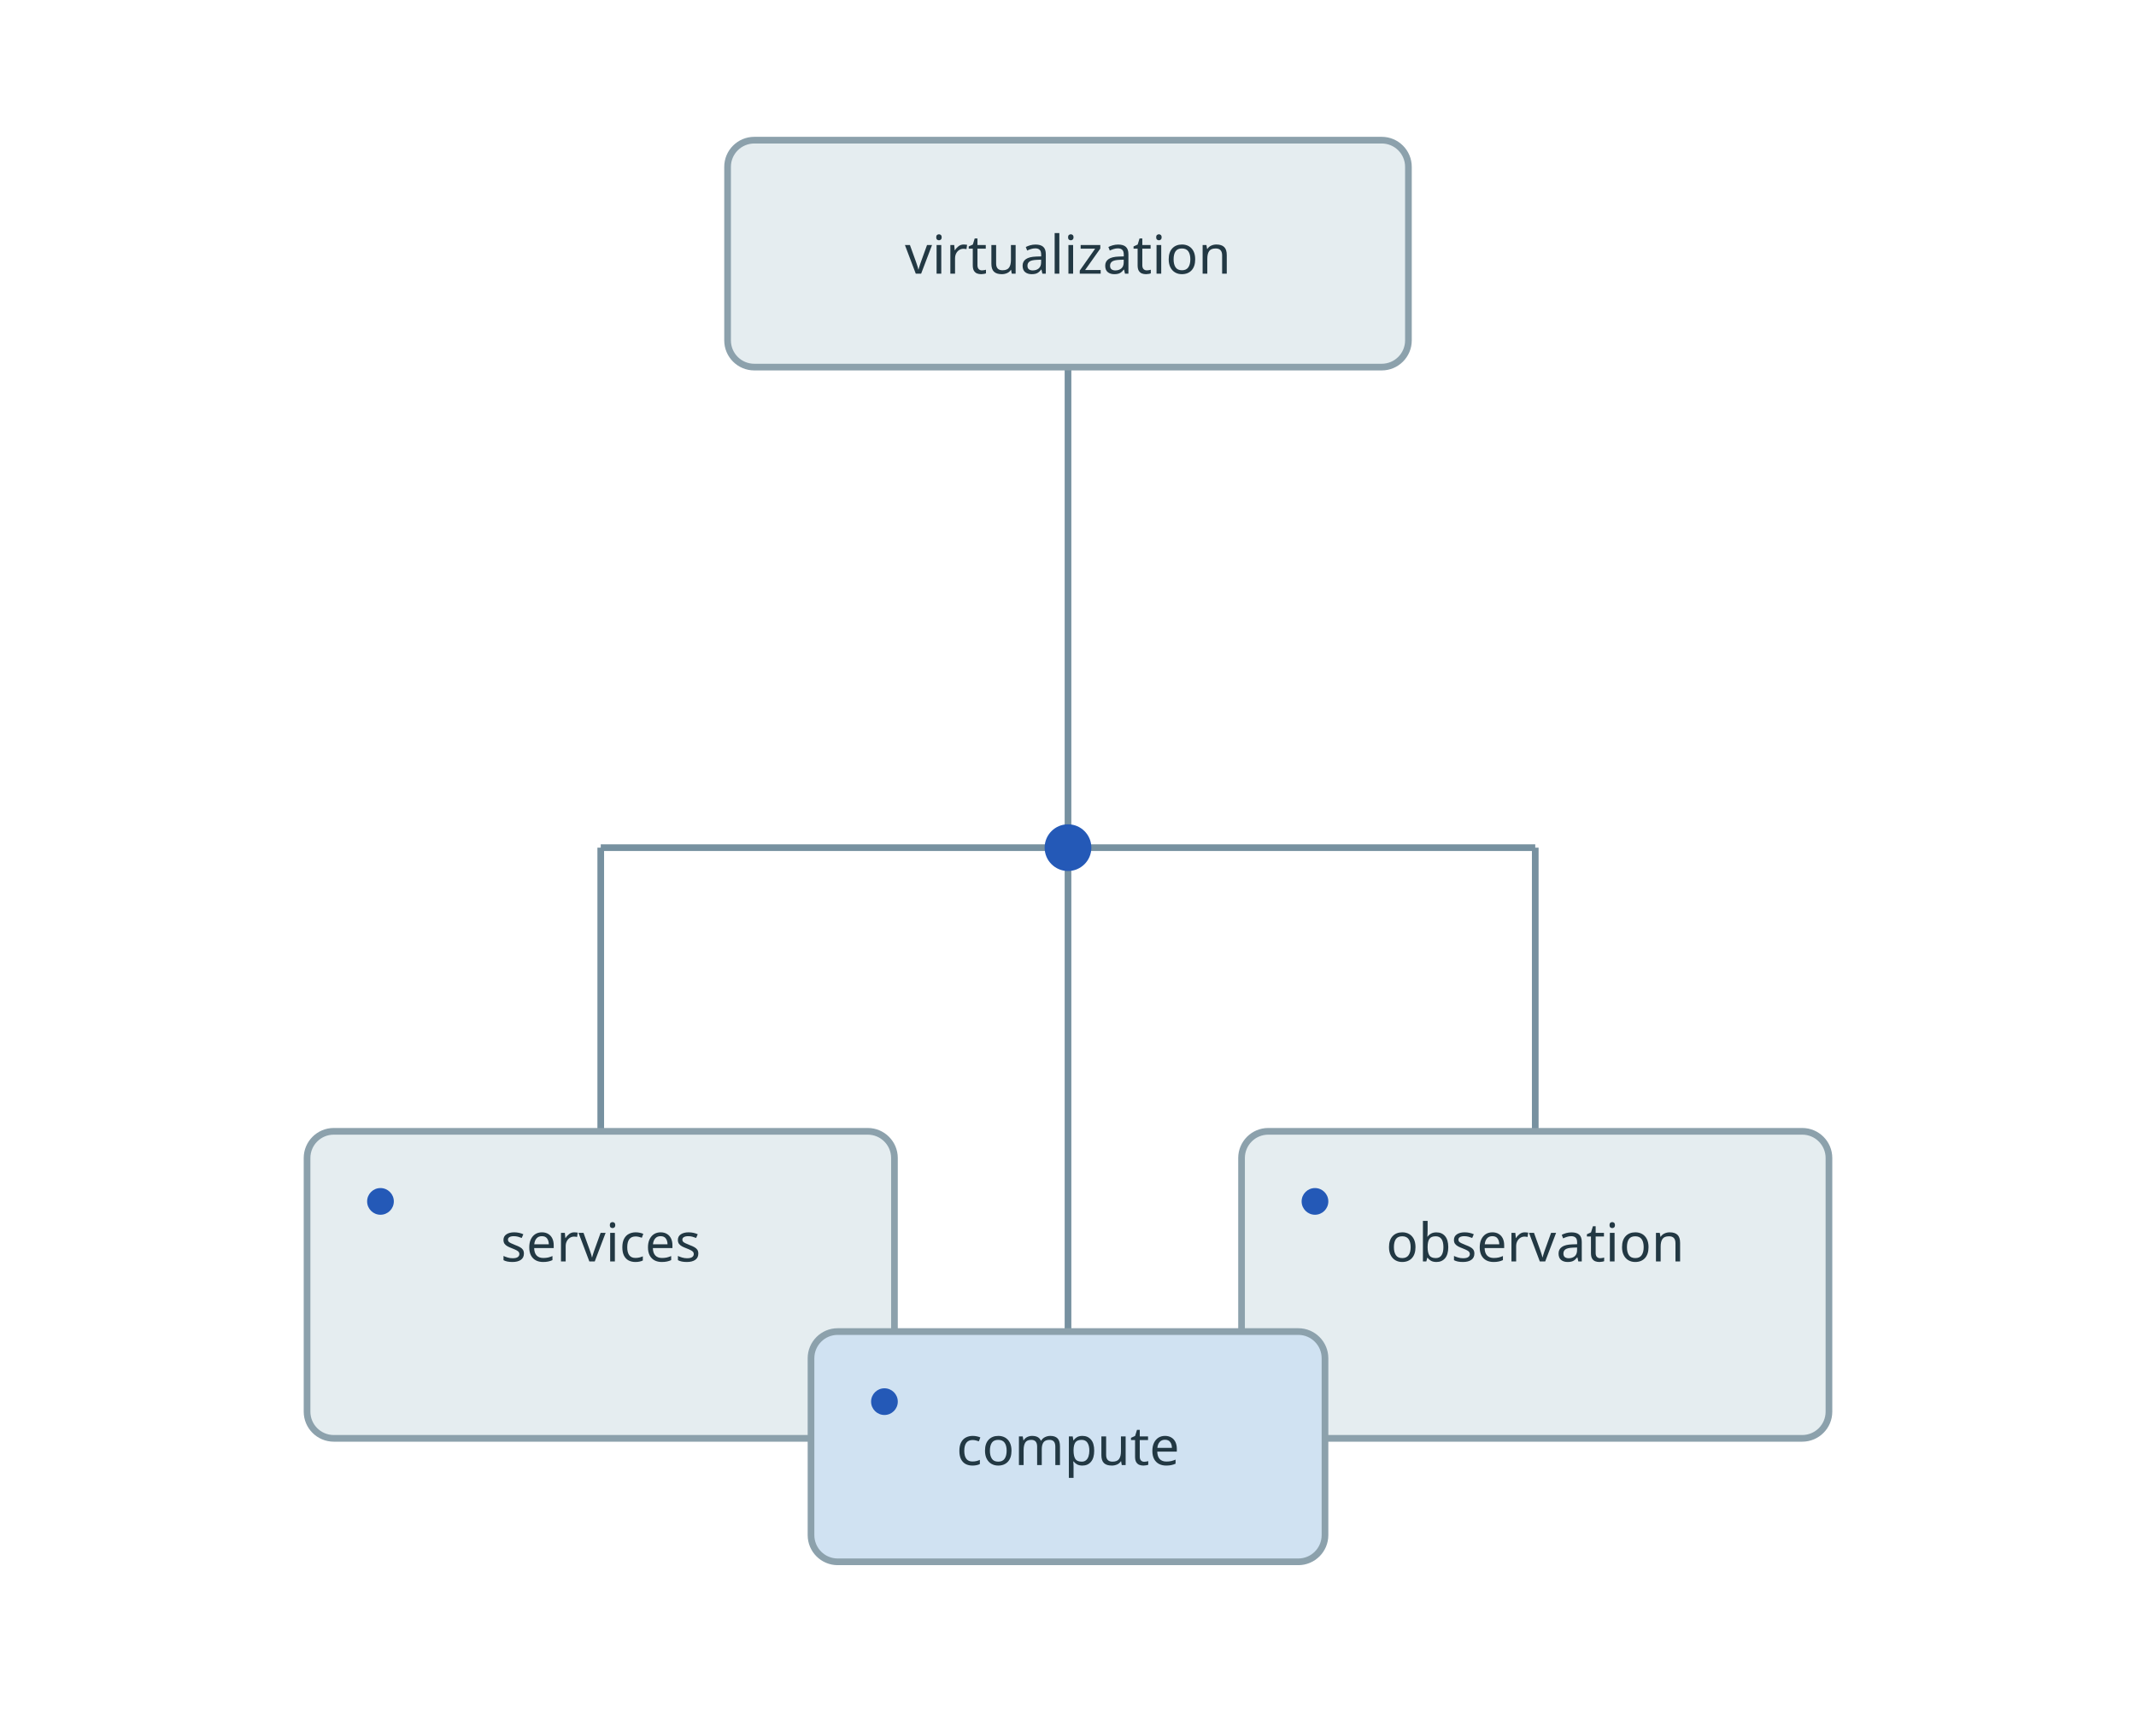
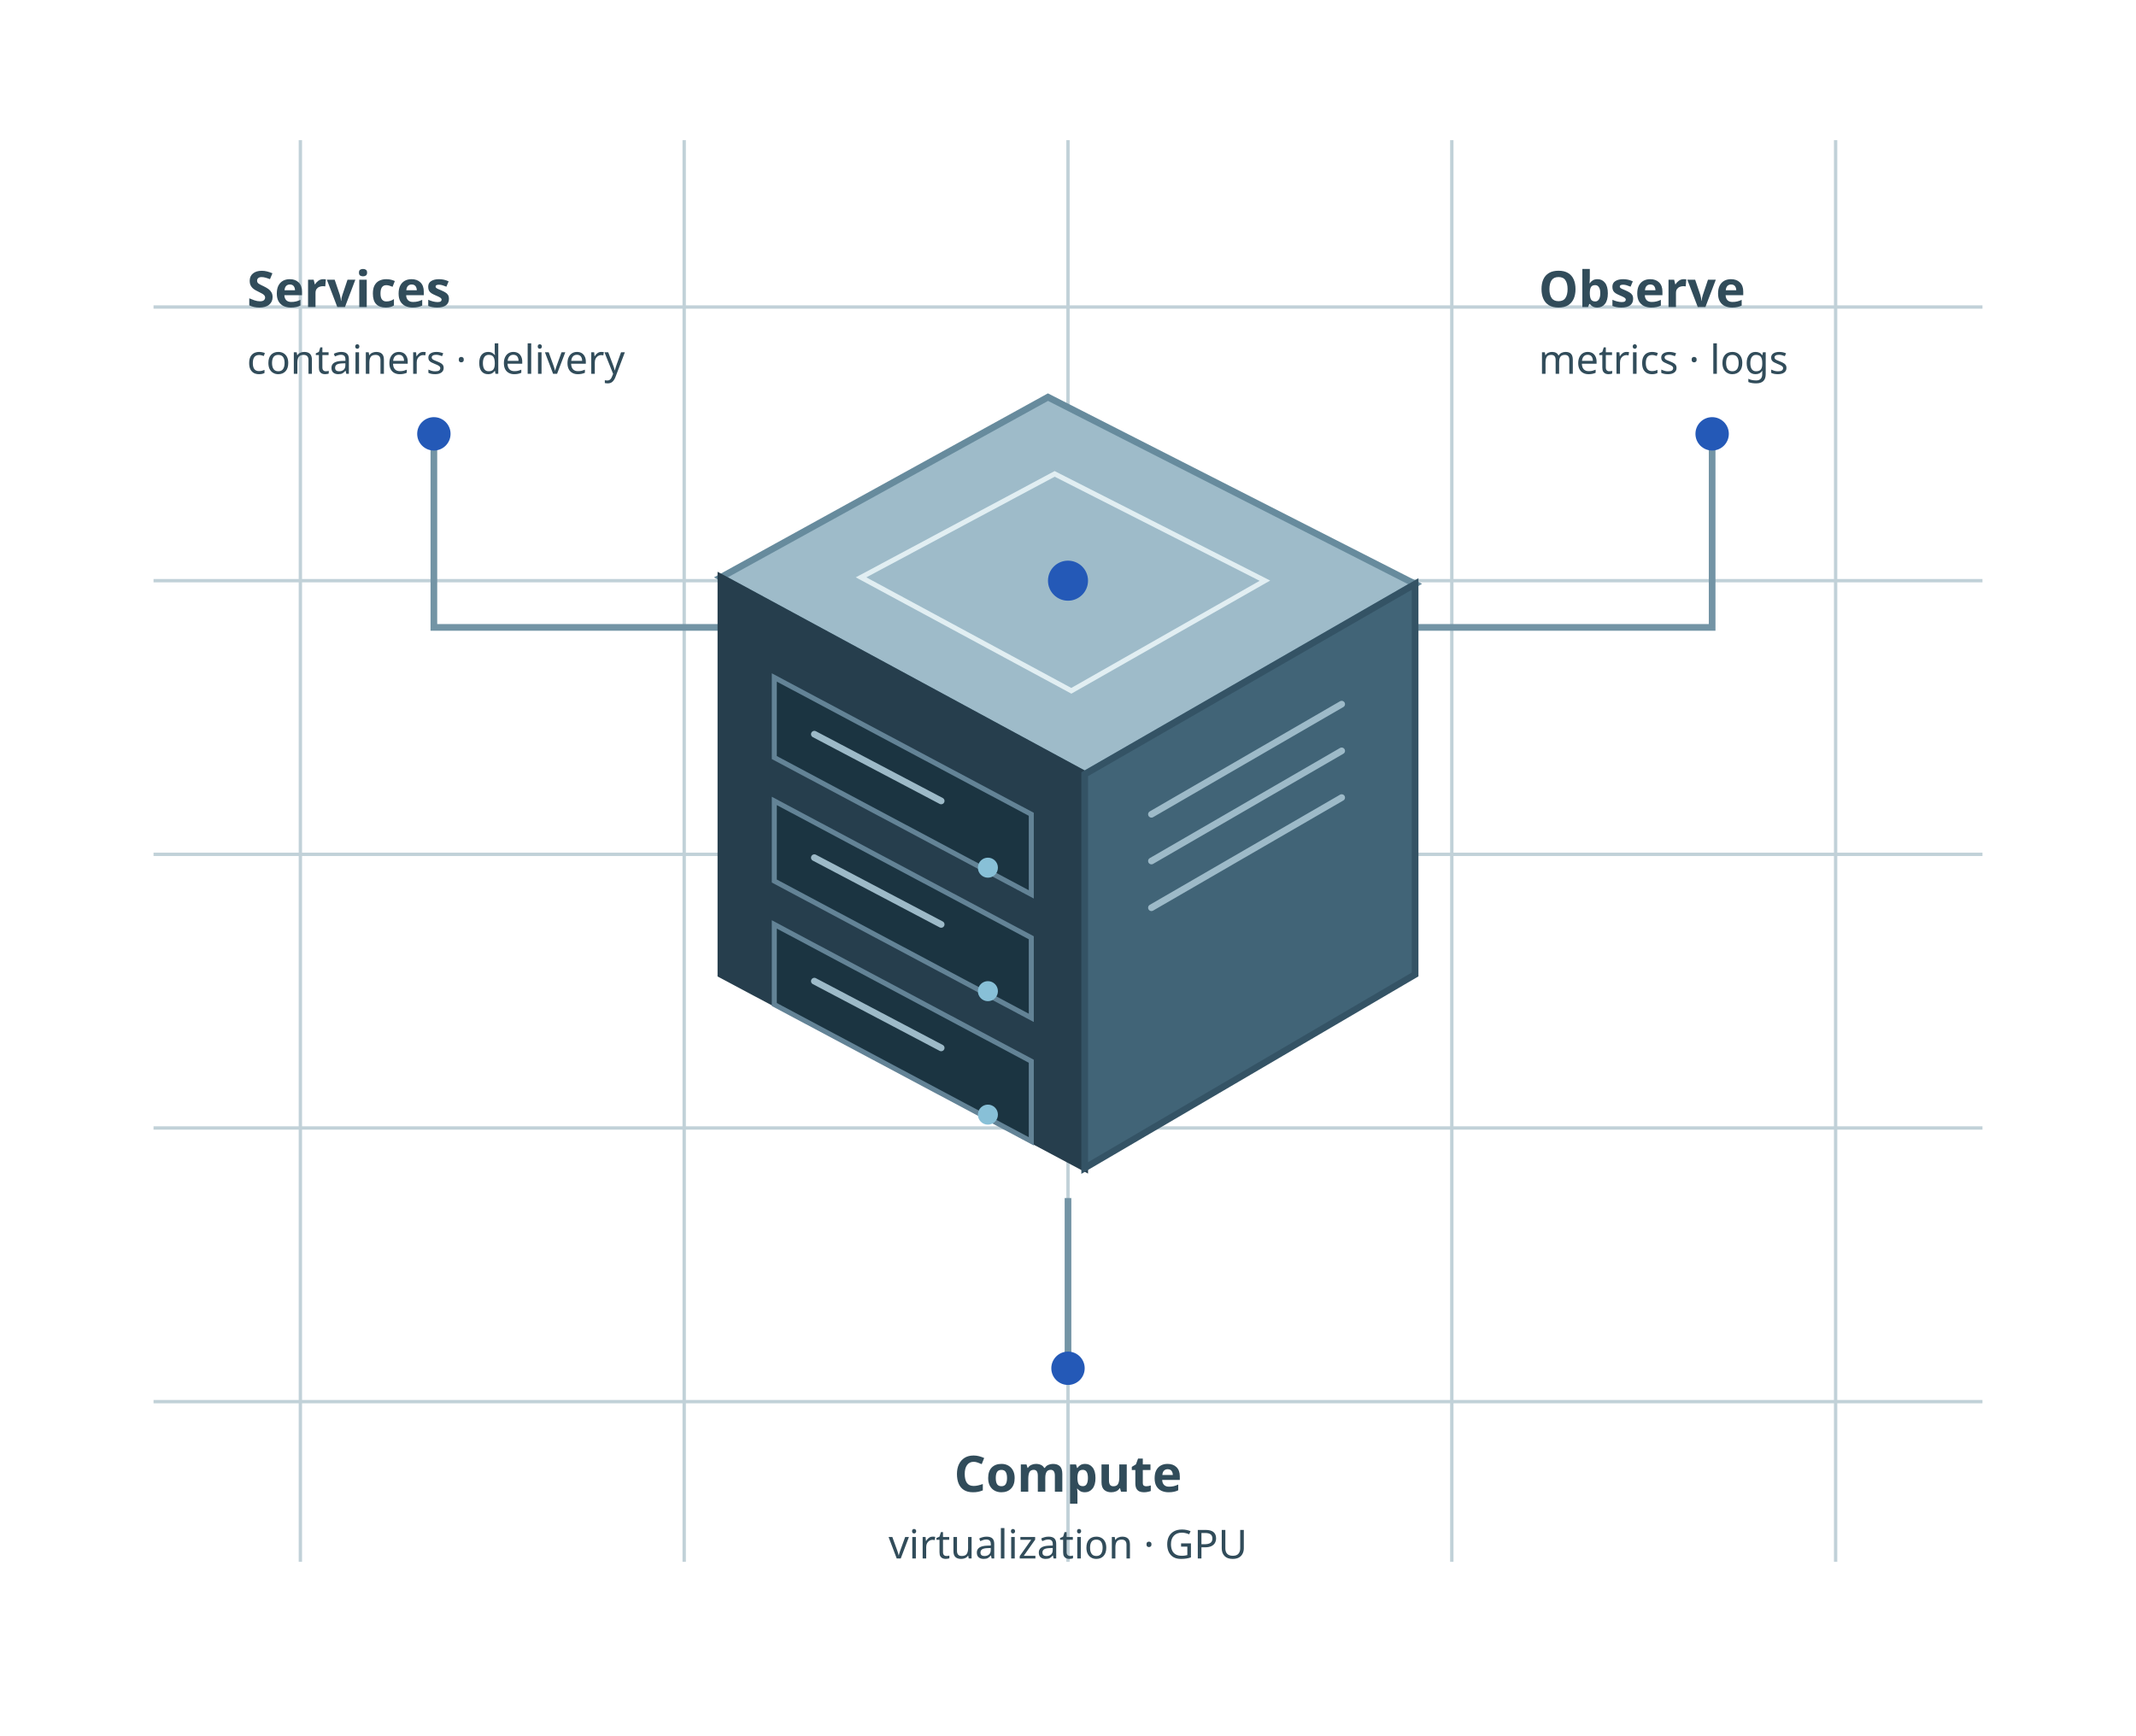
<svg xmlns="http://www.w3.org/2000/svg" viewBox="0 0 640 520" role="img" aria-labelledby="title desc">
-   <g fill="none" stroke="#7791a0" stroke-width="2">
-     <path d="M320 110v75M180 254h280M180 254v85M460 254v85M320 185v69M320 254v145" />
-     <circle cx="320" cy="254" r="7" fill="#2459b7" stroke="none" />
+   <g fill="none" stroke="#c1d1d8" stroke-width="1">
+     <path d="M46 92H594M46 174H594M46 256H594M46 338H594M46 420H594" />
+     <path d="M90 42V468M205 42V468M320 42V468M435 42V468M550 42V468" />
  </g>
-   <g fill="#e5edf0" stroke="#8ca1ac" stroke-width="2">
-     <rect x="218" y="42" width="204" height="68" rx="8" />
-     <rect x="92" y="339" width="176" height="92" rx="8" />
-     <rect x="372" y="339" width="176" height="92" rx="8" />
-     <rect x="243" y="399" width="154" height="69" rx="8" fill="#d0e2f2" />
+   <g fill="none" stroke="#7394a5" stroke-width="2">
+     <path d="M223 188H130V130M417 188H513V130M320 359V410" />
+     <circle cx="130" cy="130" r="5" fill="#2459b7" stroke="none" />
+     <circle cx="513" cy="130" r="5" fill="#2459b7" stroke="none" />
+     <circle cx="320" cy="410" r="5" fill="#2459b7" stroke="none" />
  </g>
-   <g fill="#223843" font-family="sans-serif" font-size="16" text-anchor="middle">
-     <text x="320" y="82">virtualization</text>
-     <text x="180" y="378">services</text>
-     <text x="460" y="378">observation</text>
-     <text x="320" y="439">compute</text>
+   <g font-family="sans-serif" fill="#314c5a">
+     <text x="74" y="92" font-size="15" font-weight="700">Services</text>
+     <text x="74" y="112" font-size="12">containers · delivery</text>
+     <text x="461" y="92" font-size="15" font-weight="700">Observe</text>
+     <text x="461" y="112" font-size="12">metrics · logs</text>
+     <text x="320" y="447" text-anchor="middle" font-size="15" font-weight="700">Compute</text>
+     <text x="320" y="467" text-anchor="middle" font-size="12">virtualization · GPU</text>
  </g>
-   <g fill="#2459b7">
-     <circle cx="114" cy="360" r="4" />
-     <circle cx="394" cy="360" r="4" />
-     <circle cx="265" cy="420" r="4" />
+   <path d="M216 173 314 119 424 175 325 232Z" fill="#9ebbc9" stroke="#678b9d" stroke-width="2" />
+   <path d="M216 173 325 232V350L216 292Z" fill="#263e4d" stroke="#263e4d" stroke-width="2" />
+   <path d="M325 232 424 175V292L325 350Z" fill="#416477" stroke="#345365" stroke-width="2" />
+   <g fill="#1b3441" stroke="#638396" stroke-width="1.5">
+     <path d="m232 203 77 41v24l-77-41z" />
+     <path d="m232 240 77 41v24l-77-41z" />
+     <path d="m232 277 77 41v24l-77-41z" />
  </g>
+   <g stroke="#9dbac8" stroke-width="2" stroke-linecap="round">
+     <path d="m244 220 38 20M244 257l38 20M244 294l38 20" />
+     <path d="m345 244 57-33M345 258l57-33M345 272l57-33" />
+   </g>
+   <g fill="#88c0d7">
+     <circle cx="296" cy="260" r="3" />
+     <circle cx="296" cy="297" r="3" />
+     <circle cx="296" cy="334" r="3" />
+   </g>
+   <path d="m258 173 58-31 63 32-58 33z" fill="none" stroke="#e1eef2" stroke-width="1.5" />
+   <circle cx="320" cy="174" r="6" fill="#2459b7" />
</svg>
